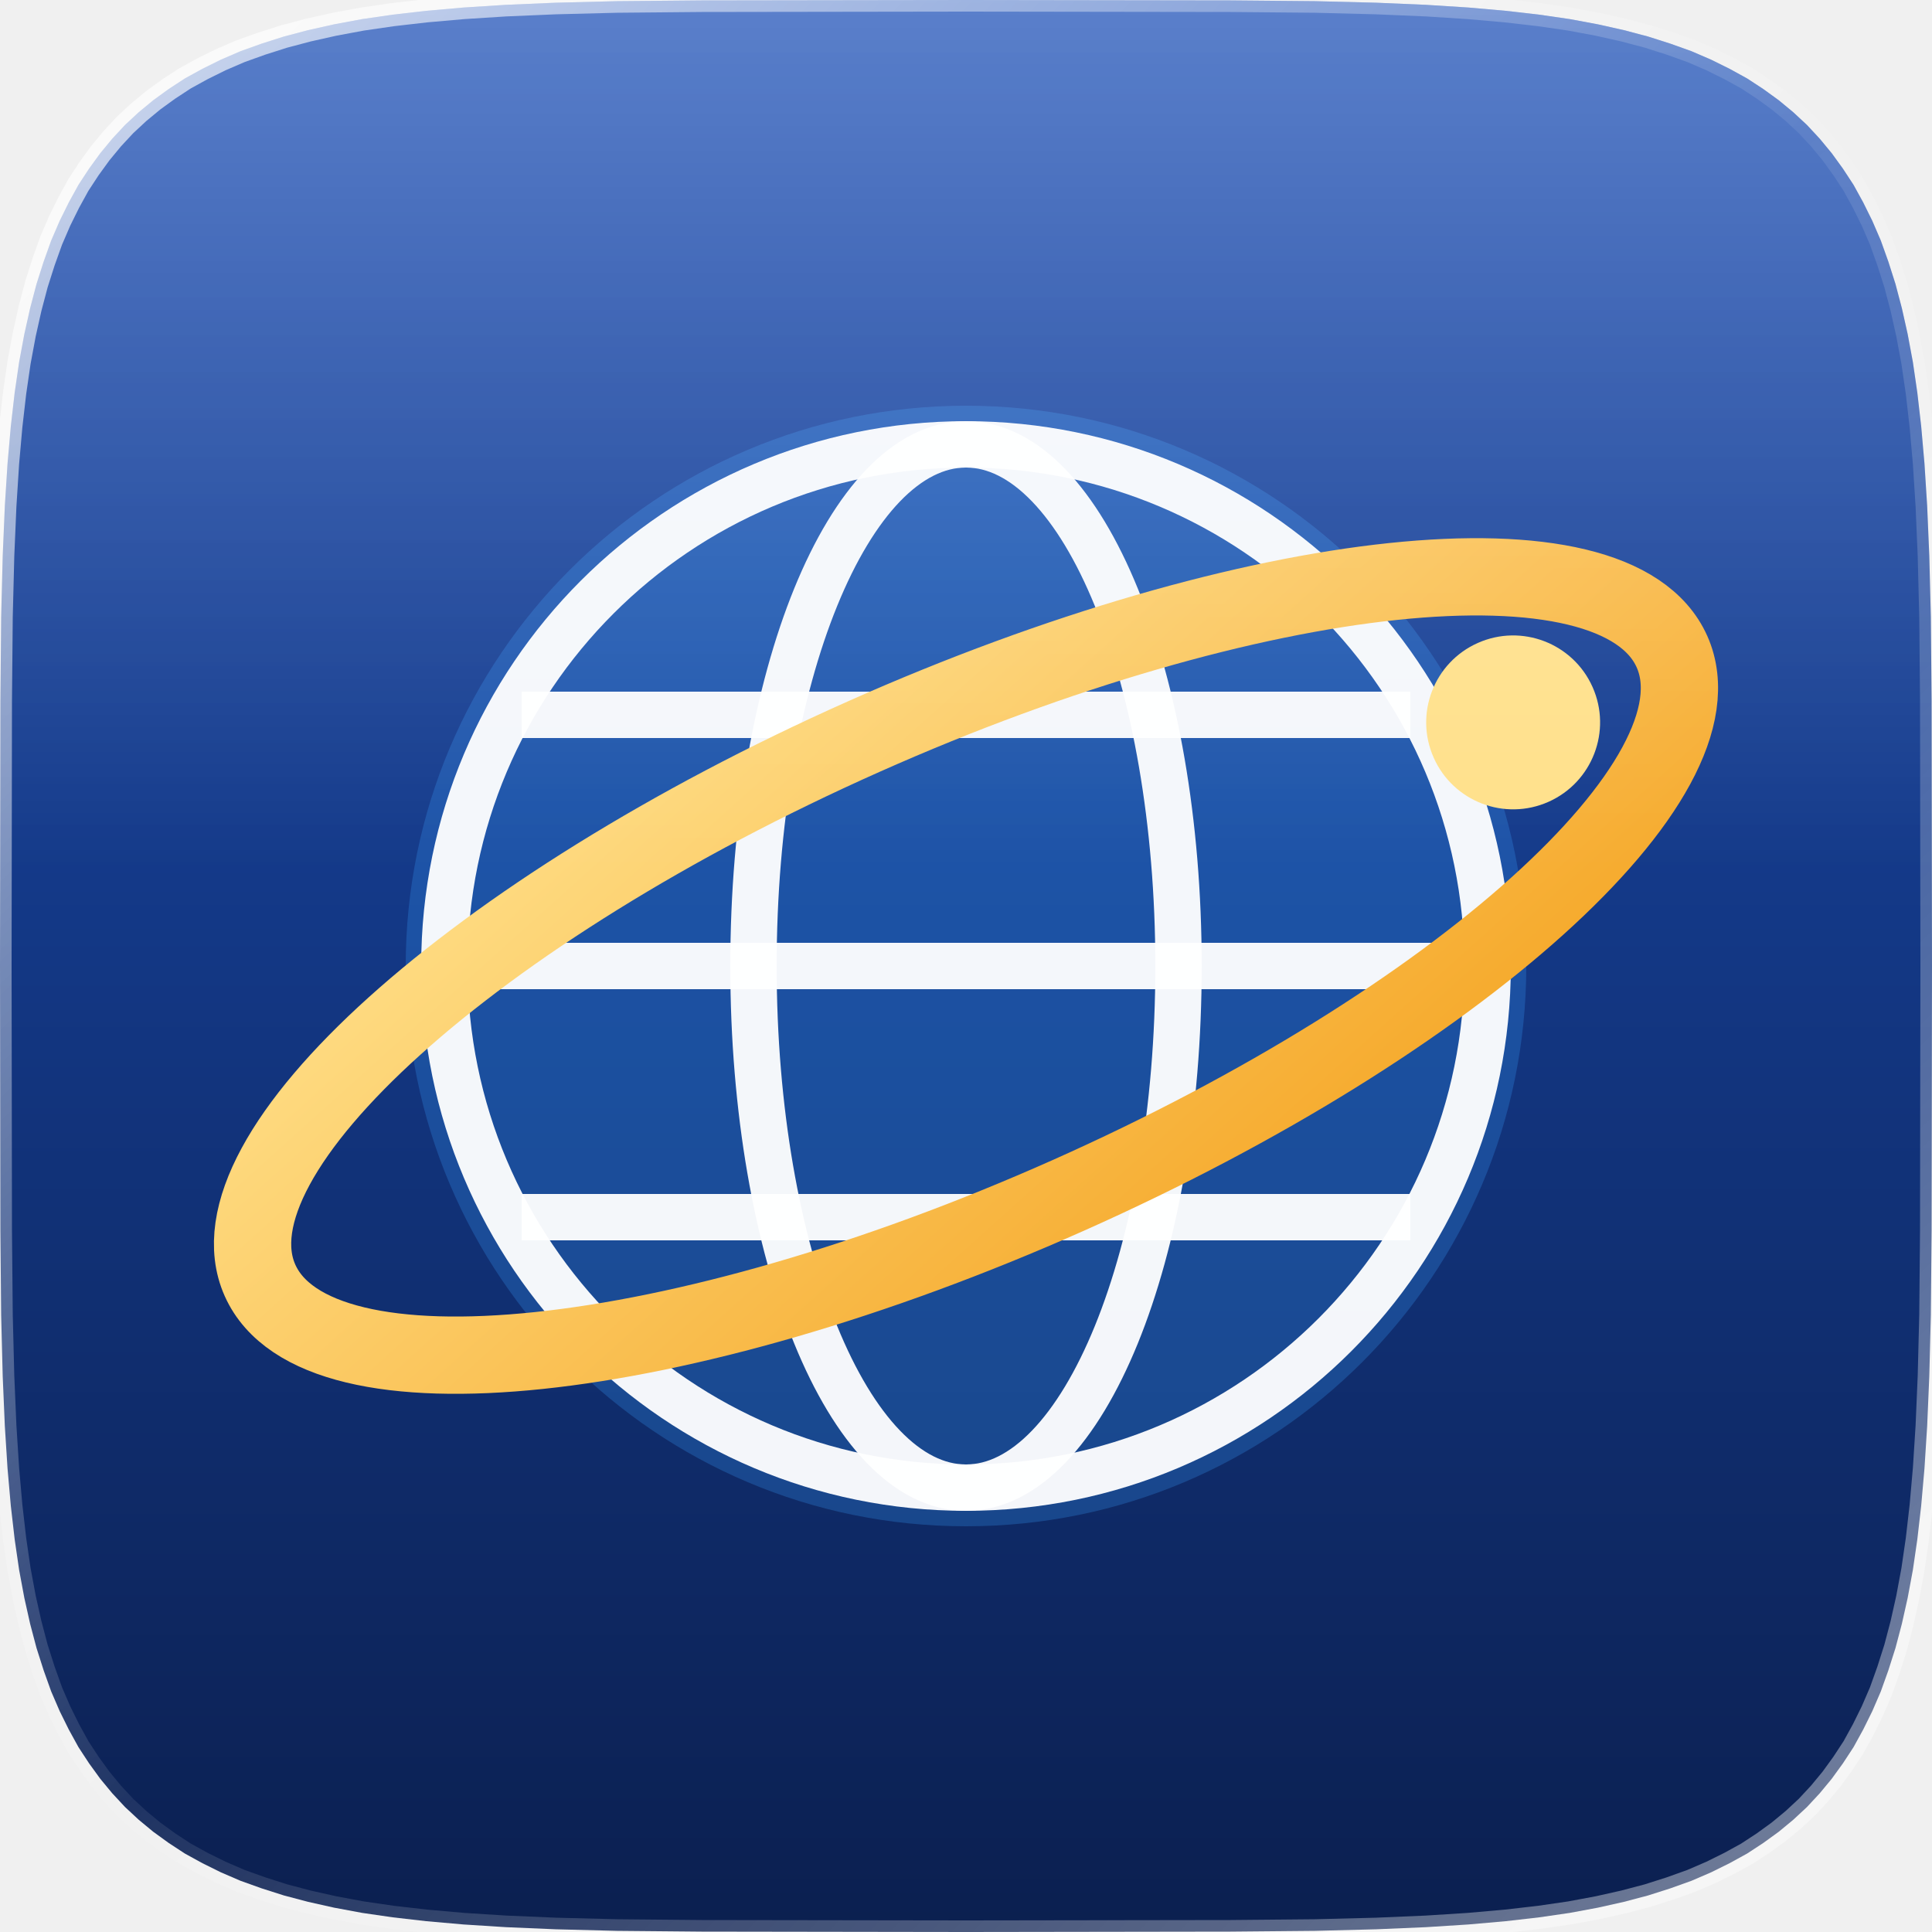
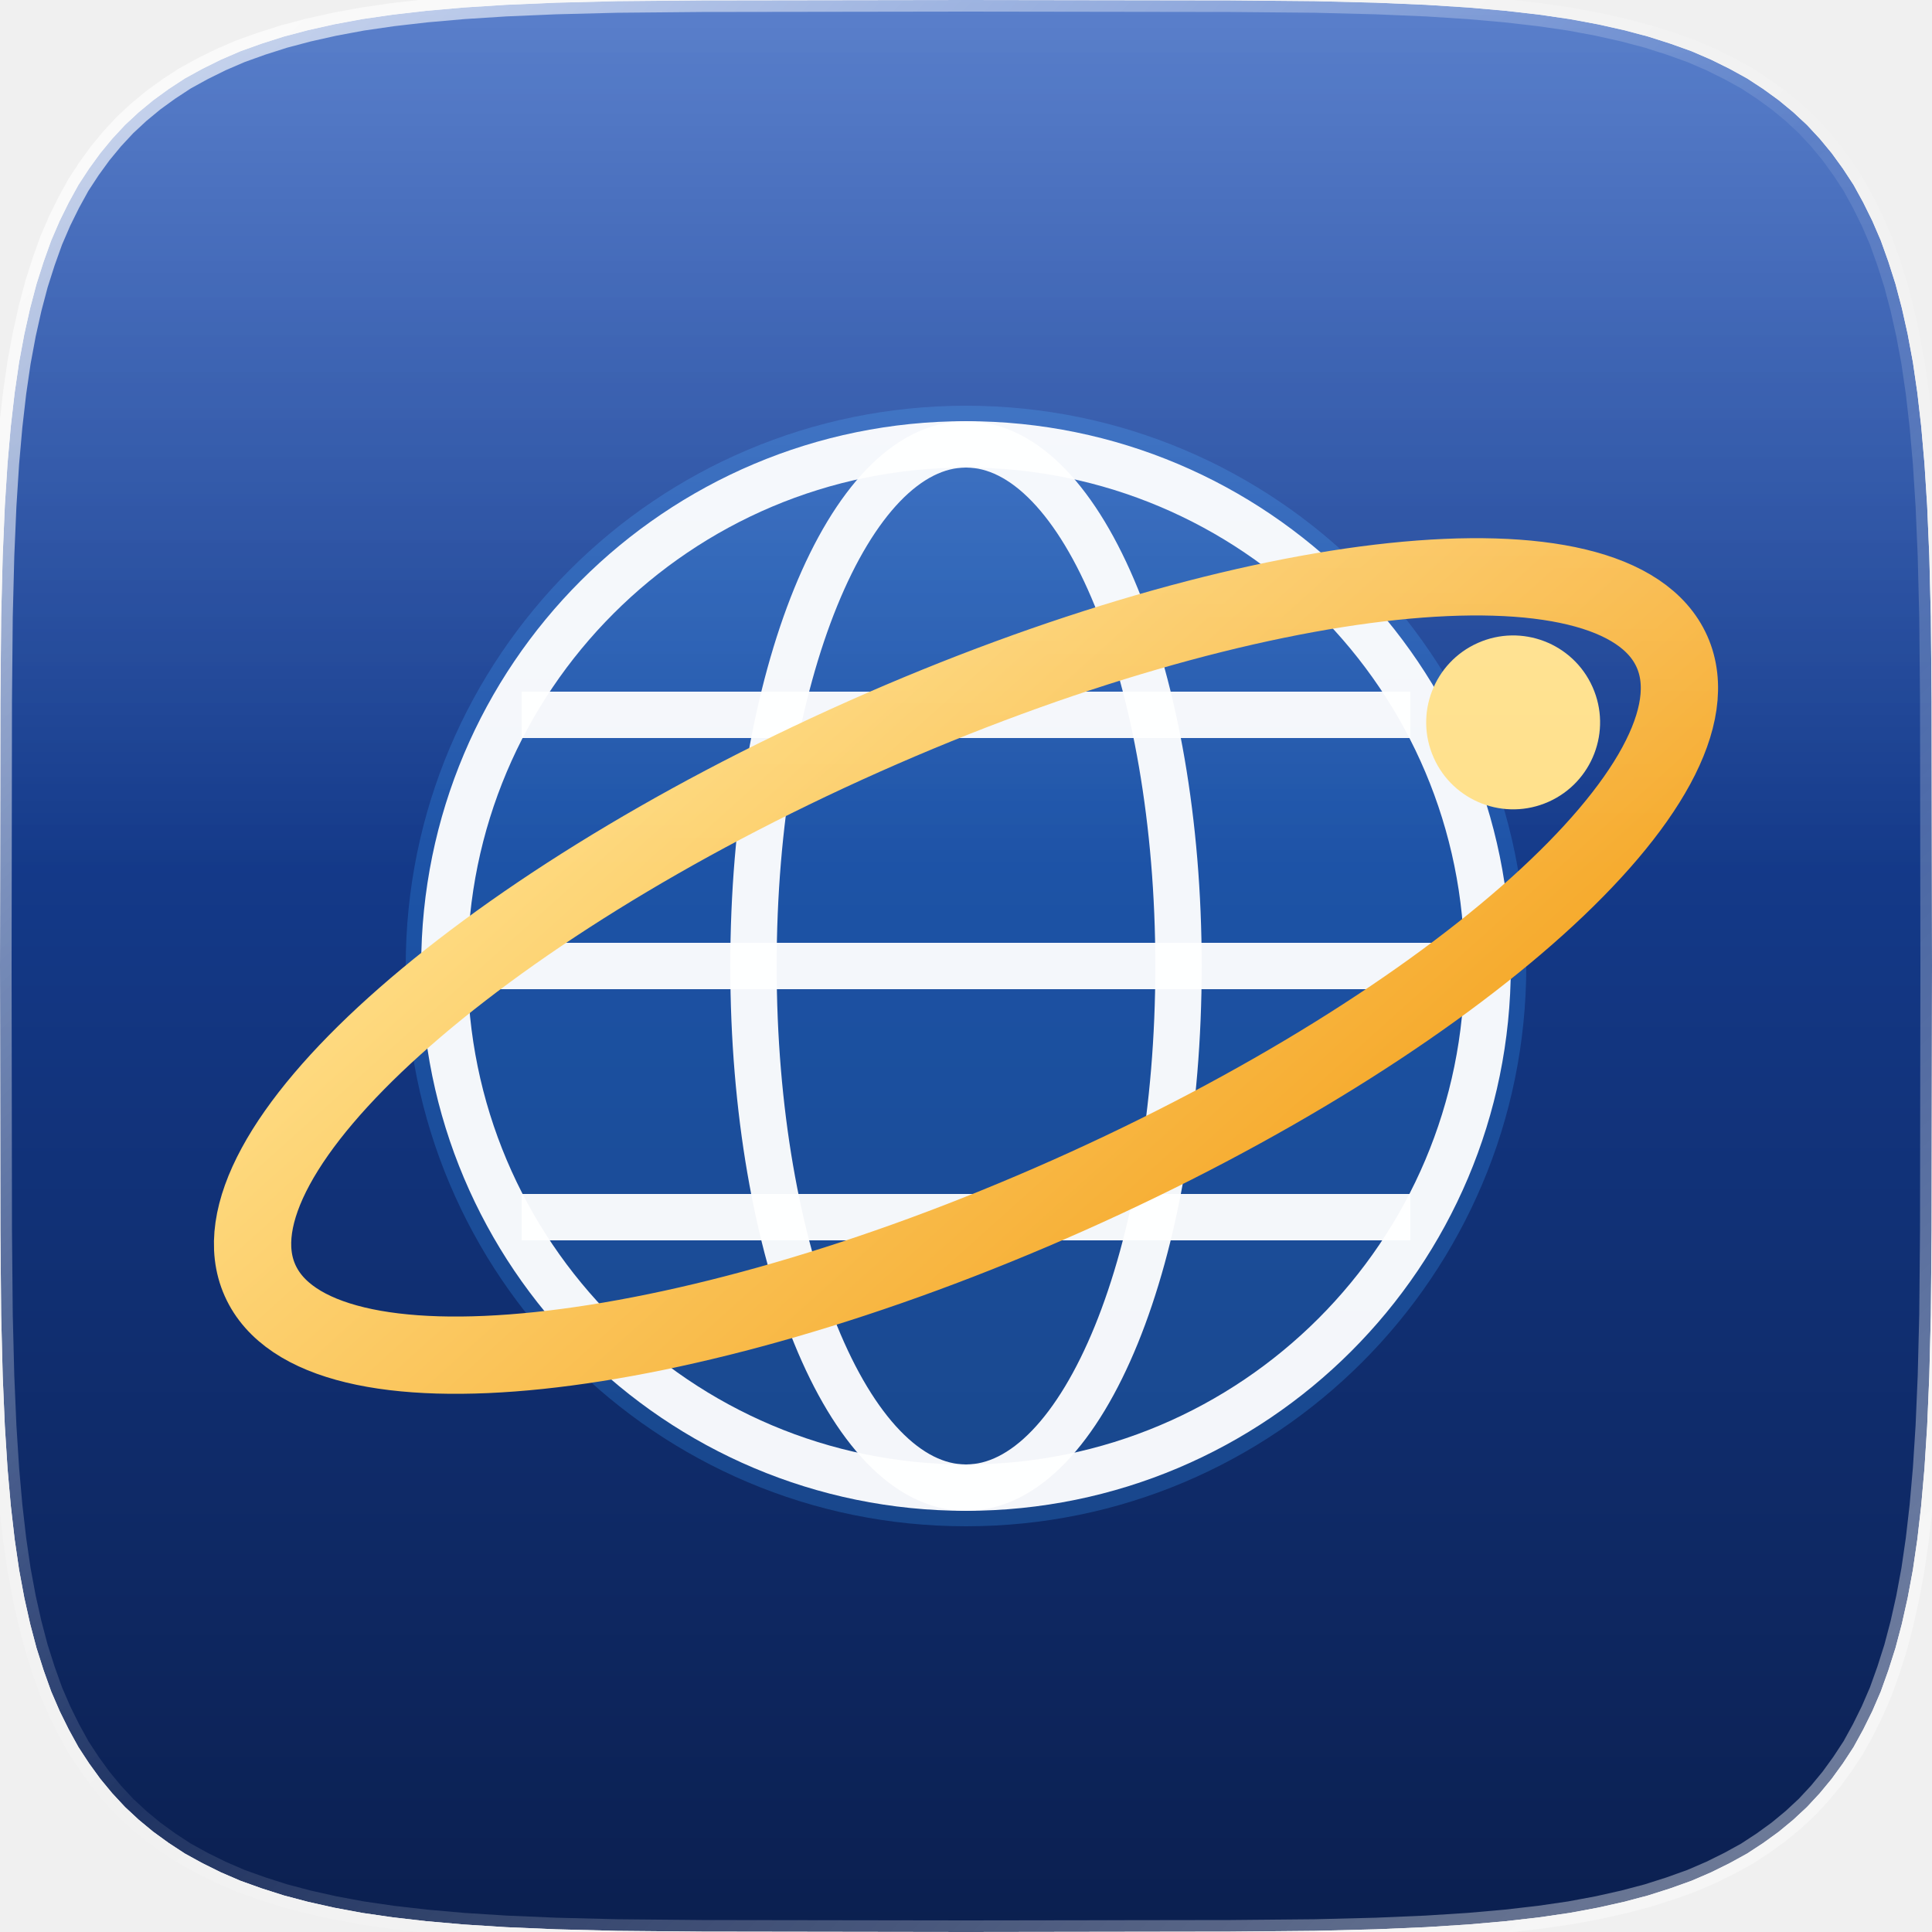
<svg xmlns="http://www.w3.org/2000/svg" viewBox="0 0 100 100" data-accent="#3ba0ff">
  <defs>
    <clipPath id="browser-clip">
      <path d="M100.00 50.00L99.98 63.69L99.94 68.06L99.86 71.23L99.75 73.81L99.61 76.01L99.44 77.94L99.24 79.68L99.01 81.26L98.74 82.71L98.44 84.05L98.11 85.30L97.74 86.46L97.35 87.55L96.91 88.57L96.44 89.52L95.94 90.43L95.39 91.27L94.81 92.07L94.19 92.82L93.53 93.53L92.82 94.19L92.07 94.81L91.27 95.39L90.43 95.94L89.52 96.44L88.57 96.91L87.55 97.35L86.46 97.74L85.30 98.11L84.05 98.44L82.71 98.74L81.26 99.01L79.68 99.24L77.94 99.44L76.01 99.61L73.81 99.75L71.23 99.86L68.06 99.94L63.69 99.98L50.00 100.00L36.31 99.98L31.94 99.94L28.77 99.86L26.19 99.75L23.99 99.61L22.06 99.44L20.32 99.24L18.74 99.01L17.29 98.74L15.95 98.44L14.70 98.11L13.54 97.74L12.45 97.35L11.43 96.91L10.48 96.44L9.57 95.94L8.73 95.39L7.93 94.81L7.18 94.19L6.47 93.53L5.81 92.82L5.19 92.07L4.61 91.27L4.06 90.43L3.56 89.52L3.09 88.57L2.65 87.55L2.26 86.46L1.89 85.30L1.56 84.05L1.26 82.71L0.99 81.26L0.76 79.68L0.56 77.94L0.39 76.01L0.25 73.81L0.14 71.23L0.06 68.06L0.02 63.69L0.00 50.00L0.02 36.31L0.06 31.94L0.14 28.77L0.25 26.19L0.39 23.99L0.56 22.06L0.76 20.32L0.99 18.74L1.26 17.29L1.56 15.95L1.89 14.70L2.26 13.54L2.65 12.45L3.09 11.43L3.56 10.48L4.06 9.57L4.61 8.73L5.19 7.93L5.81 7.18L6.47 6.47L7.18 5.81L7.93 5.19L8.73 4.61L9.57 4.06L10.48 3.56L11.43 3.09L12.45 2.65L13.54 2.26L14.70 1.89L15.95 1.56L17.29 1.26L18.74 0.99L20.32 0.76L22.06 0.56L23.99 0.39L26.19 0.25L28.77 0.14L31.94 0.06L36.31 0.02L50.00 0.00L63.69 0.02L68.06 0.06L71.23 0.14L73.81 0.25L76.01 0.39L77.94 0.56L79.68 0.76L81.26 0.99L82.71 1.26L84.05 1.56L85.30 1.89L86.46 2.26L87.55 2.65L88.57 3.09L89.52 3.56L90.43 4.06L91.27 4.61L92.07 5.19L92.82 5.81L93.53 6.47L94.19 7.18L94.81 7.93L95.39 8.73L95.94 9.57L96.44 10.48L96.91 11.43L97.35 12.45L97.74 13.54L98.11 14.70L98.44 15.95L98.74 17.29L99.01 18.74L99.24 20.32L99.44 22.06L99.61 23.99L99.75 26.19L99.86 28.77L99.94 31.94L99.98 36.31Z" />
    </clipPath>
    <linearGradient id="browser-bg" x1="0" y1="0" x2="0" y2="1">
      <stop offset="0" stop-color="#1b4fb8" />
      <stop offset="1" stop-color="#0b1f4f" />
    </linearGradient>
    <linearGradient id="browser-gold" x1="0" y1="0" x2="1" y2="1">
      <stop offset="0" stop-color="#ffe08a" />
      <stop offset="1" stop-color="#f5a524" />
    </linearGradient>
    <linearGradient id="browser-sheen" x1="0" y1="0" x2="0" y2="1">
      <stop offset="0" stop-color="#fff" stop-opacity=".28" />
      <stop offset=".45" stop-color="#fff" stop-opacity="0" />
    </linearGradient>
    <linearGradient id="browser-rim" x1="0" y1="0" x2="1" y2="1">
      <stop offset="0" stop-color="#fff" stop-opacity=".75" />
      <stop offset=".5" stop-color="#fff" stop-opacity=".08" />
      <stop offset="1" stop-color="#fff" stop-opacity=".45" />
    </linearGradient>
+     <pattern id="browser-art" patternUnits="userSpaceOnUse" width="100" height="100">
+       <path class="bg" fill="url(#browser-bg)" d="M100.00 50.00L99.98 63.69L99.94 68.06L99.86 71.23L99.75 73.81L99.61 76.01L99.44 77.94L99.24 79.68L99.01 81.26L98.74 82.71L98.44 84.05L98.11 85.30L97.74 86.46L97.35 87.55L96.91 88.57L96.44 89.52L95.94 90.43L95.39 91.27L94.81 92.07L94.19 92.82L93.53 93.53L92.82 94.19L92.07 94.81L91.27 95.39L90.43 95.94L89.52 96.44L88.57 96.91L87.55 97.35L86.46 97.74L85.30 98.11L84.05 98.44L82.71 98.74L81.26 99.01L79.68 99.24L77.94 99.44L76.01 99.61L73.81 99.75L71.23 99.86L68.06 99.94L63.69 99.98L50.00 100.00L36.31 99.98L31.94 99.94L28.77 99.86L26.19 99.75L23.99 99.61L22.06 99.44L20.32 99.24L18.74 99.01L17.29 98.74L15.95 98.44L14.70 98.11L13.54 97.74L12.45 97.35L11.43 96.91L10.48 96.44L9.57 95.94L8.73 95.39L7.93 94.81L7.18 94.19L6.47 93.53L5.81 92.82L5.19 92.07L4.61 91.27L4.06 90.43L3.56 89.52L3.09 88.57L2.65 87.55L2.26 86.46L1.89 85.30L1.56 84.05L1.26 82.71L0.99 81.26L0.76 79.68L0.56 77.94L0.39 76.01L0.25 73.81L0.14 71.23L0.06 68.06L0.02 63.69L0.00 50.00L0.02 36.31L0.06 31.94L0.14 28.77L0.25 26.19L0.39 23.99L0.56 22.06L0.76 20.32L0.99 18.74L1.26 17.29L1.56 15.95L1.89 14.70L2.26 13.54L2.65 12.45L3.09 11.43L3.56 10.48L4.06 9.57L4.61 8.73L5.19 7.93L5.81 7.18L6.47 6.47L7.18 5.81L7.93 5.19L8.73 4.61L9.57 4.06L10.48 3.56L11.43 3.09L12.45 2.65L13.54 2.26L14.70 1.89L15.95 1.56L17.29 1.26L18.74 0.99L20.32 0.76L22.06 0.56L23.99 0.39L26.19 0.25L28.77 0.14L31.94 0.06L36.31 0.02L50.00 0.00L63.69 0.02L68.06 0.06L71.23 0.14L73.81 0.25L76.01 0.39L77.94 0.56L79.68 0.76L81.26 0.99L82.71 1.26L84.05 1.56L85.30 1.89L86.46 2.26L87.55 2.65L88.57 3.09L89.52 3.56L90.43 4.06L91.27 4.61L92.07 5.19L92.82 5.81L93.53 6.47L94.19 7.18L94.81 7.93L95.39 8.73L95.94 9.57L96.44 10.48L96.91 11.43L97.35 12.45L97.74 13.54L98.11 14.70L98.44 15.95L98.74 17.29L99.01 18.74L99.24 20.32L99.44 22.06L99.61 23.99L99.75 26.19L99.86 28.77L99.94 31.94L99.98 36.31Z" />
+       <circle cx="50" cy="50" r="29" fill="#3ba0ff" fill-opacity=".25" />
+       <g class="tint-stroke" fill="none" stroke="#fff" stroke-width="2.4" stroke-opacity=".95">
+         <circle cx="50" cy="50" r="27" />
+         <ellipse cx="50" cy="50" rx="11" ry="27" />
+         <path d="M23 50h54M27 37h46M27 63h46" />
+       </g>
+       <ellipse cx="50" cy="50" rx="40" ry="13" fill="none" stroke="url(#browser-gold)" stroke-width="4" transform="rotate(-24 50 50)" />
+       <circle cx="84" cy="36" r="4.5" fill="#ffe08a" transform="rotate(-24 50 50) translate(-3 14)" />
+     </pattern>
  </defs>
  <g clip-path="url(#browser-clip)">
-     <rect class="bg" fill="url(#browser-bg)" width="100" height="100" />
-     <circle cx="50" cy="50" r="29" fill="#3ba0ff" fill-opacity=".25" />
-     <g class="tint-stroke" fill="none" stroke="#fff" stroke-width="2.4" stroke-opacity=".95">
-       <circle cx="50" cy="50" r="27" />
-       <ellipse cx="50" cy="50" rx="11" ry="27" />
-       <path d="M23 50h54M27 37h46M27 63h46" />
-     </g>
-     <ellipse cx="50" cy="50" rx="40" ry="13" fill="none" stroke="url(#browser-gold)" stroke-width="4" transform="rotate(-24 50 50)" />
-     <circle cx="84" cy="36" r="4.5" fill="#ffe08a" transform="rotate(-24 50 50) translate(-3 14)" />
-     <rect width="100" height="100" fill="url(#browser-sheen)" />
+     <path d="M100.00 50.00L99.98 63.69L99.94 68.06L99.86 71.23L99.75 73.81L99.61 76.01L99.44 77.94L99.24 79.68L99.01 81.26L98.74 82.71L98.44 84.05L98.11 85.30L97.74 86.46L97.35 87.55L96.91 88.57L96.44 89.52L95.94 90.43L95.39 91.27L94.81 92.07L94.19 92.82L93.53 93.53L92.82 94.19L92.07 94.81L91.27 95.39L90.43 95.94L89.52 96.44L88.57 96.91L87.55 97.35L86.46 97.74L85.30 98.11L84.05 98.44L82.71 98.74L81.26 99.01L79.68 99.24L77.94 99.44L76.01 99.61L73.81 99.75L71.23 99.86L68.06 99.94L63.69 99.98L50.00 100.00L36.31 99.98L31.94 99.94L28.77 99.86L26.19 99.75L23.99 99.61L22.06 99.44L20.32 99.24L18.74 99.01L17.29 98.74L15.95 98.44L14.70 98.11L13.54 97.74L12.45 97.35L11.43 96.91L10.48 96.44L9.57 95.94L8.73 95.39L7.93 94.81L7.18 94.19L6.47 93.53L5.81 92.82L5.19 92.07L4.61 91.27L4.06 90.43L3.56 89.52L3.09 88.57L2.65 87.55L2.26 86.46L1.89 85.30L1.56 84.05L1.26 82.71L0.99 81.26L0.76 79.68L0.56 77.94L0.39 76.01L0.25 73.81L0.14 71.23L0.06 68.06L0.02 63.69L0.00 50.00L0.02 36.31L0.06 31.94L0.14 28.77L0.25 26.19L0.39 23.99L0.56 22.06L0.76 20.32L0.99 18.74L1.26 17.29L1.56 15.95L1.89 14.70L2.26 13.54L2.65 12.45L3.09 11.43L3.56 10.48L4.06 9.57L4.61 8.73L5.19 7.93L5.81 7.18L6.47 6.47L7.18 5.81L7.93 5.19L8.73 4.61L9.57 4.06L10.48 3.56L11.43 3.09L12.45 2.65L13.54 2.26L14.70 1.89L15.95 1.56L17.29 1.26L18.74 0.99L20.32 0.76L22.06 0.56L23.99 0.39L26.19 0.25L28.77 0.14L31.94 0.06L36.31 0.02L50.00 0.00L63.69 0.02L68.06 0.06L71.23 0.14L73.81 0.25L76.01 0.39L77.94 0.56L79.68 0.76L81.26 0.99L82.71 1.26L84.05 1.56L85.30 1.89L86.46 2.26L87.55 2.65L88.57 3.09L89.52 3.56L90.43 4.06L91.27 4.61L92.07 5.19L92.82 5.81L93.53 6.47L94.19 7.18L94.81 7.93L95.39 8.73L95.94 9.57L96.44 10.48L96.91 11.43L97.35 12.45L97.74 13.54L98.11 14.70L98.44 15.95L98.74 17.29L99.01 18.74L99.24 20.32L99.44 22.06L99.61 23.99L99.75 26.19L99.86 28.77L99.94 31.94L99.98 36.31Z" fill="url(#browser-art)" />
+     <path d="M100.00 50.00L99.98 63.69L99.94 68.06L99.86 71.23L99.75 73.81L99.61 76.01L99.44 77.94L99.24 79.68L99.01 81.26L98.74 82.71L98.44 84.05L98.11 85.30L97.74 86.46L97.35 87.55L96.91 88.57L96.44 89.52L95.94 90.43L95.39 91.27L94.81 92.07L94.19 92.82L93.53 93.53L92.82 94.19L92.07 94.81L91.27 95.39L90.43 95.94L89.52 96.44L88.57 96.91L87.55 97.35L86.46 97.74L85.30 98.11L84.05 98.44L82.71 98.74L81.26 99.01L79.68 99.24L77.94 99.44L76.01 99.61L73.81 99.75L71.23 99.86L68.06 99.94L63.69 99.98L50.00 100.00L36.31 99.98L31.94 99.94L28.77 99.86L26.19 99.75L23.99 99.61L22.06 99.44L20.32 99.24L18.74 99.01L17.29 98.74L15.95 98.44L14.70 98.11L13.54 97.74L12.45 97.35L11.43 96.91L10.48 96.44L9.57 95.94L8.73 95.39L7.93 94.81L7.18 94.19L6.47 93.53L5.81 92.82L5.19 92.07L4.61 91.27L4.06 90.43L3.56 89.52L3.09 88.57L2.65 87.55L2.26 86.46L1.89 85.30L1.56 84.05L1.26 82.71L0.99 81.26L0.76 79.68L0.56 77.94L0.39 76.01L0.25 73.81L0.14 71.23L0.06 68.06L0.02 63.69L0.00 50.00L0.02 36.31L0.06 31.94L0.14 28.77L0.25 26.19L0.39 23.99L0.56 22.06L0.76 20.32L0.99 18.74L1.26 17.29L1.56 15.95L1.89 14.70L2.26 13.54L2.65 12.45L3.09 11.43L3.56 10.48L4.06 9.57L4.61 8.73L5.19 7.93L5.81 7.18L6.47 6.47L7.18 5.81L7.93 5.19L8.73 4.61L9.57 4.06L10.48 3.56L11.43 3.09L12.45 2.65L13.54 2.26L14.70 1.89L15.95 1.56L17.29 1.26L18.74 0.99L20.32 0.76L22.06 0.56L23.99 0.39L26.19 0.25L28.77 0.14L31.94 0.06L36.31 0.02L50.00 0.00L63.69 0.02L68.06 0.06L71.23 0.14L73.81 0.25L76.01 0.39L77.94 0.56L79.68 0.76L81.26 0.99L82.71 1.26L84.05 1.56L85.30 1.89L86.46 2.26L87.55 2.65L88.57 3.09L89.52 3.56L90.43 4.06L91.27 4.61L92.07 5.19L92.82 5.81L93.53 6.47L94.19 7.18L94.81 7.93L95.39 8.73L95.94 9.57L96.44 10.48L96.91 11.43L97.35 12.45L97.74 13.54L98.11 14.70L98.44 15.95L98.74 17.29L99.01 18.74L99.24 20.32L99.44 22.06L99.61 23.99L99.75 26.19L99.86 28.77L99.94 31.94L99.98 36.31Z" fill="url(#browser-sheen)" />
  </g>
  <path d="M100.00 50.00L99.98 63.69L99.94 68.06L99.86 71.23L99.75 73.81L99.61 76.01L99.44 77.94L99.24 79.68L99.01 81.26L98.74 82.71L98.44 84.05L98.11 85.30L97.74 86.46L97.35 87.55L96.91 88.57L96.44 89.52L95.94 90.43L95.39 91.27L94.81 92.07L94.19 92.82L93.53 93.53L92.82 94.19L92.07 94.81L91.27 95.39L90.43 95.94L89.52 96.44L88.57 96.91L87.55 97.35L86.46 97.74L85.30 98.11L84.05 98.44L82.71 98.74L81.26 99.01L79.68 99.24L77.94 99.44L76.01 99.61L73.81 99.75L71.23 99.86L68.06 99.94L63.69 99.98L50.00 100.00L36.31 99.98L31.94 99.94L28.77 99.86L26.19 99.75L23.99 99.61L22.06 99.44L20.32 99.24L18.74 99.01L17.29 98.74L15.95 98.44L14.70 98.11L13.54 97.74L12.45 97.35L11.43 96.91L10.48 96.44L9.57 95.94L8.73 95.39L7.93 94.81L7.18 94.19L6.47 93.53L5.81 92.82L5.19 92.07L4.61 91.27L4.06 90.43L3.56 89.52L3.09 88.57L2.65 87.55L2.26 86.46L1.89 85.30L1.56 84.05L1.26 82.71L0.99 81.26L0.76 79.68L0.56 77.94L0.39 76.01L0.25 73.81L0.14 71.23L0.06 68.06L0.02 63.69L0.00 50.00L0.02 36.31L0.06 31.94L0.14 28.77L0.25 26.19L0.39 23.99L0.56 22.06L0.76 20.32L0.99 18.74L1.26 17.29L1.56 15.95L1.89 14.70L2.26 13.54L2.65 12.45L3.09 11.43L3.56 10.48L4.06 9.57L4.61 8.73L5.19 7.93L5.81 7.18L6.47 6.47L7.18 5.81L7.93 5.19L8.73 4.61L9.57 4.06L10.48 3.56L11.43 3.09L12.45 2.65L13.54 2.26L14.70 1.89L15.95 1.56L17.29 1.26L18.74 0.99L20.32 0.76L22.06 0.56L23.99 0.39L26.19 0.25L28.77 0.14L31.94 0.06L36.31 0.02L50.00 0.00L63.69 0.02L68.06 0.06L71.23 0.14L73.81 0.25L76.01 0.39L77.94 0.56L79.68 0.76L81.26 0.99L82.71 1.26L84.05 1.56L85.30 1.89L86.46 2.26L87.55 2.65L88.57 3.09L89.52 3.56L90.43 4.06L91.27 4.61L92.07 5.19L92.82 5.81L93.53 6.47L94.19 7.18L94.81 7.93L95.39 8.73L95.94 9.57L96.44 10.48L96.91 11.43L97.35 12.45L97.74 13.54L98.11 14.70L98.44 15.95L98.74 17.29L99.01 18.74L99.24 20.32L99.44 22.06L99.61 23.99L99.75 26.19L99.86 28.77L99.94 31.94L99.98 36.31Z" fill="none" stroke="url(#browser-rim)" stroke-width="1.2" />
</svg>
